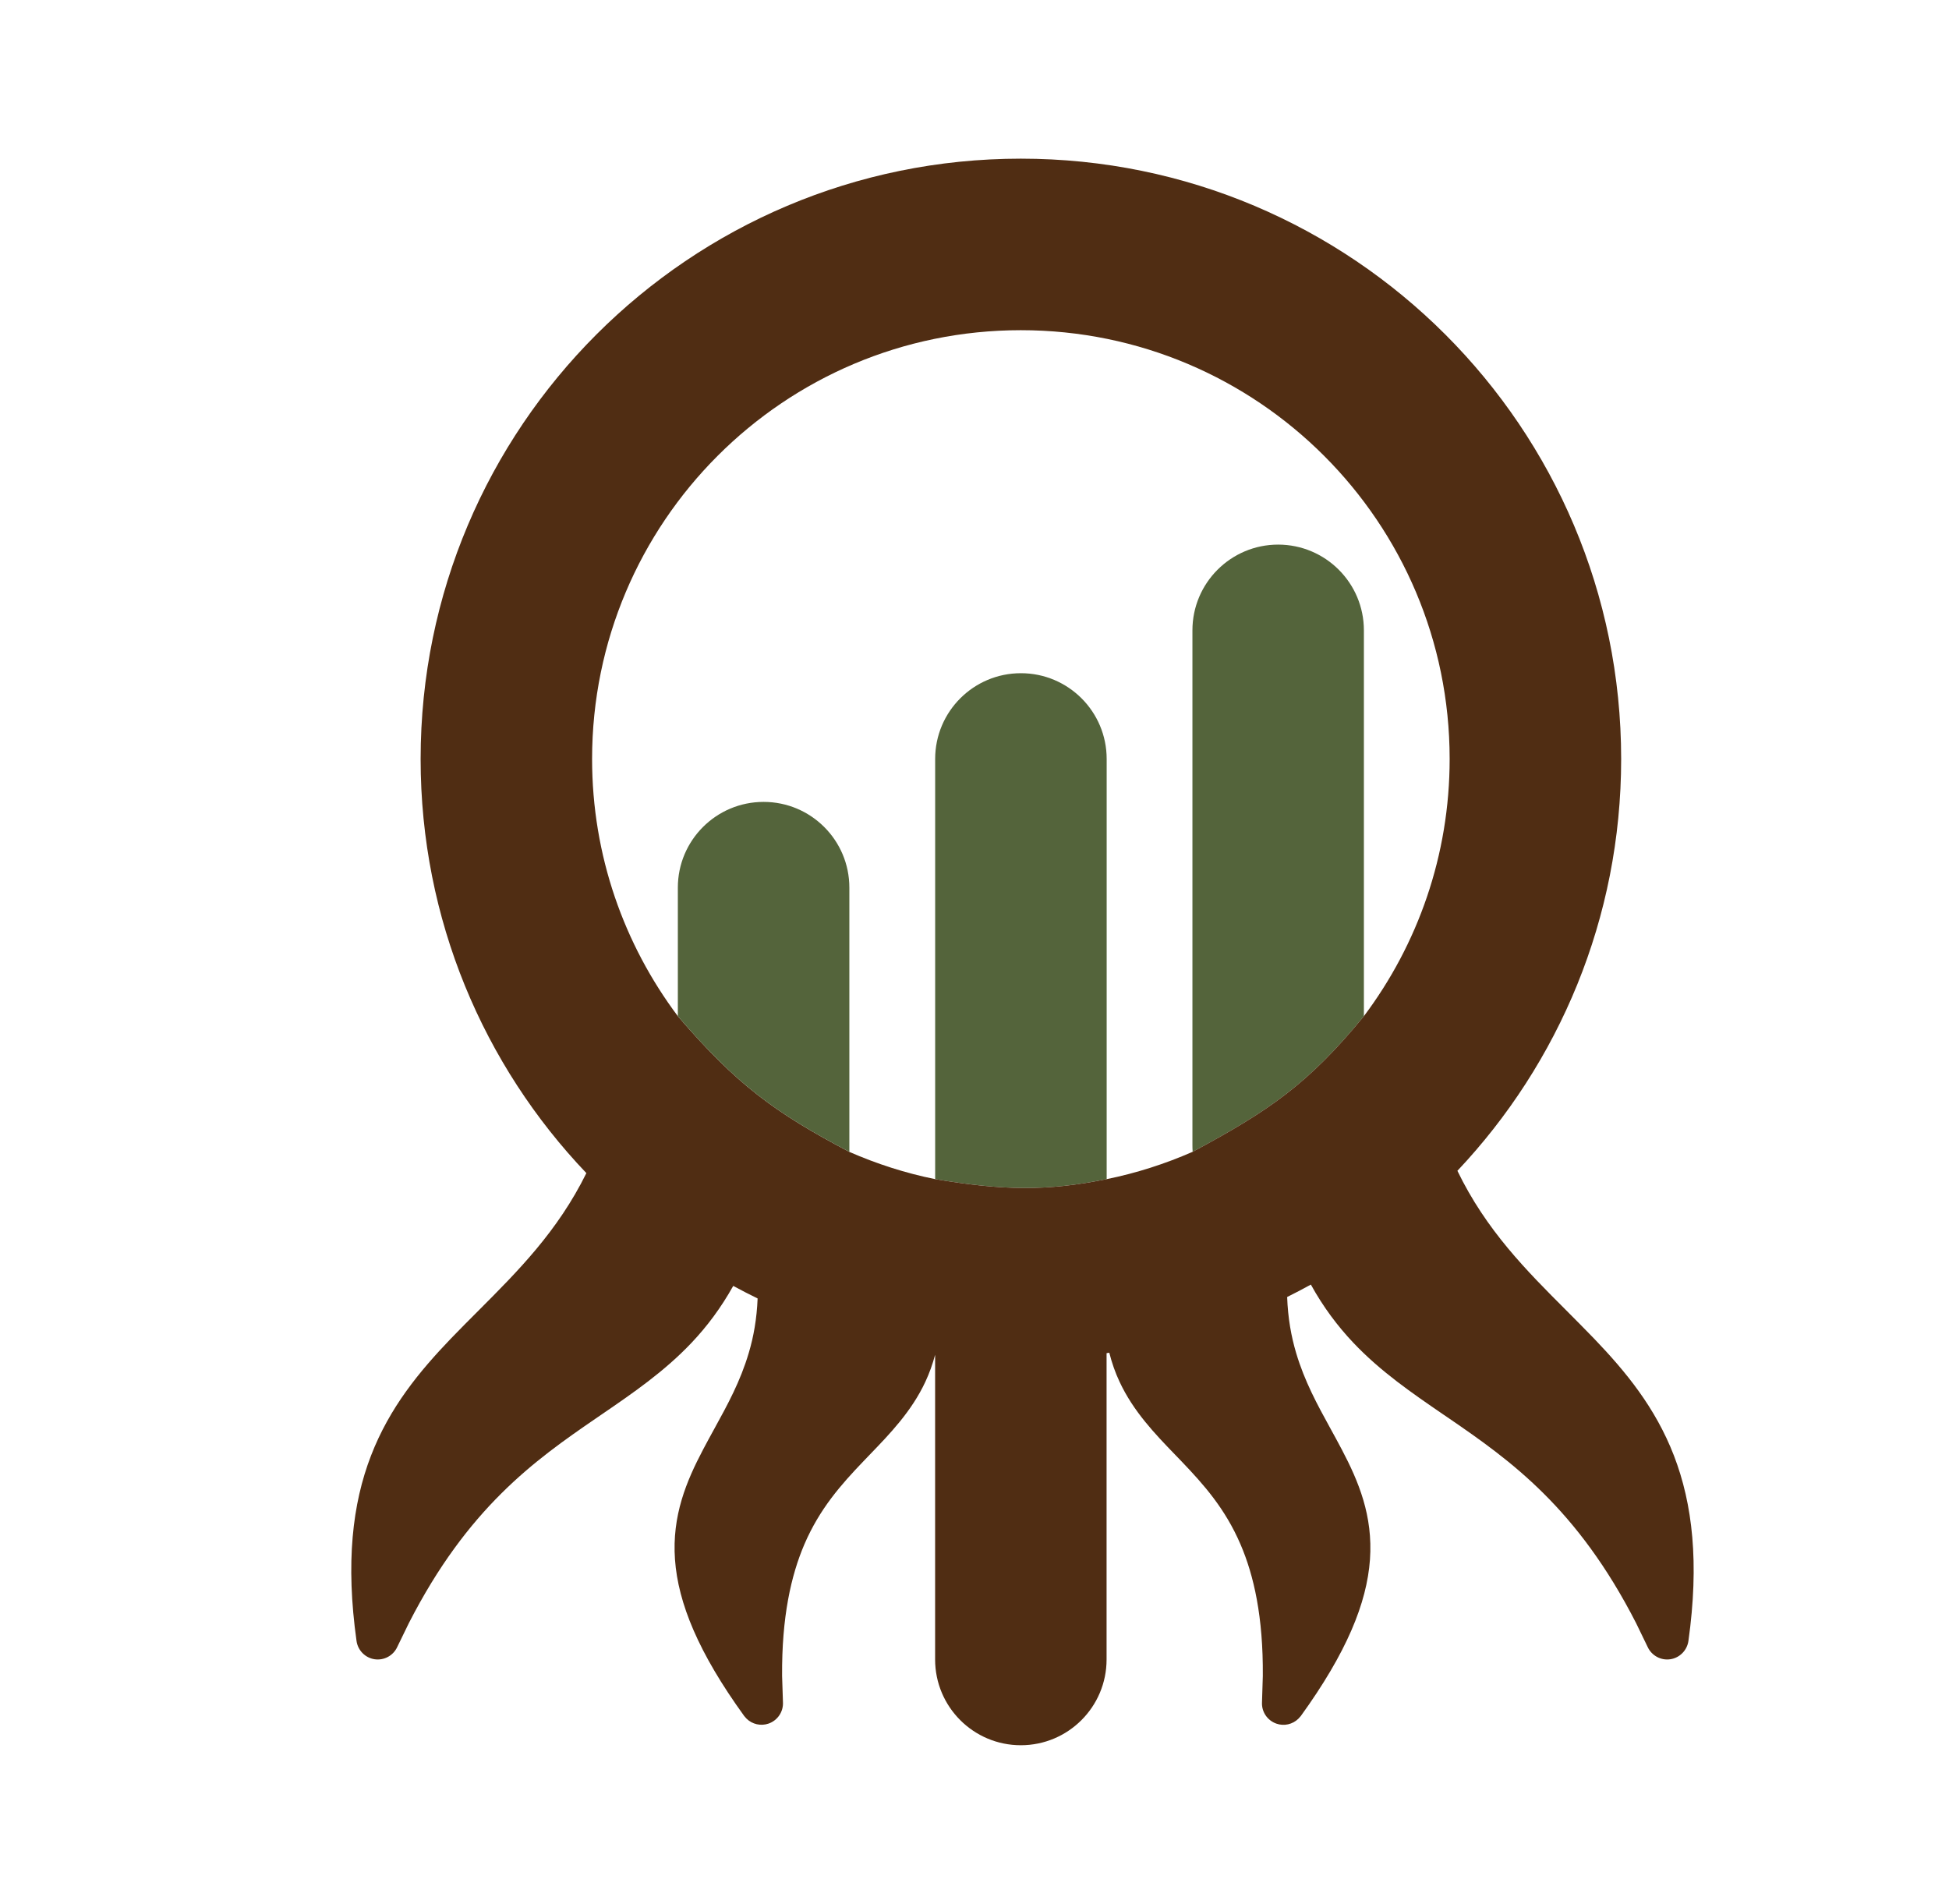
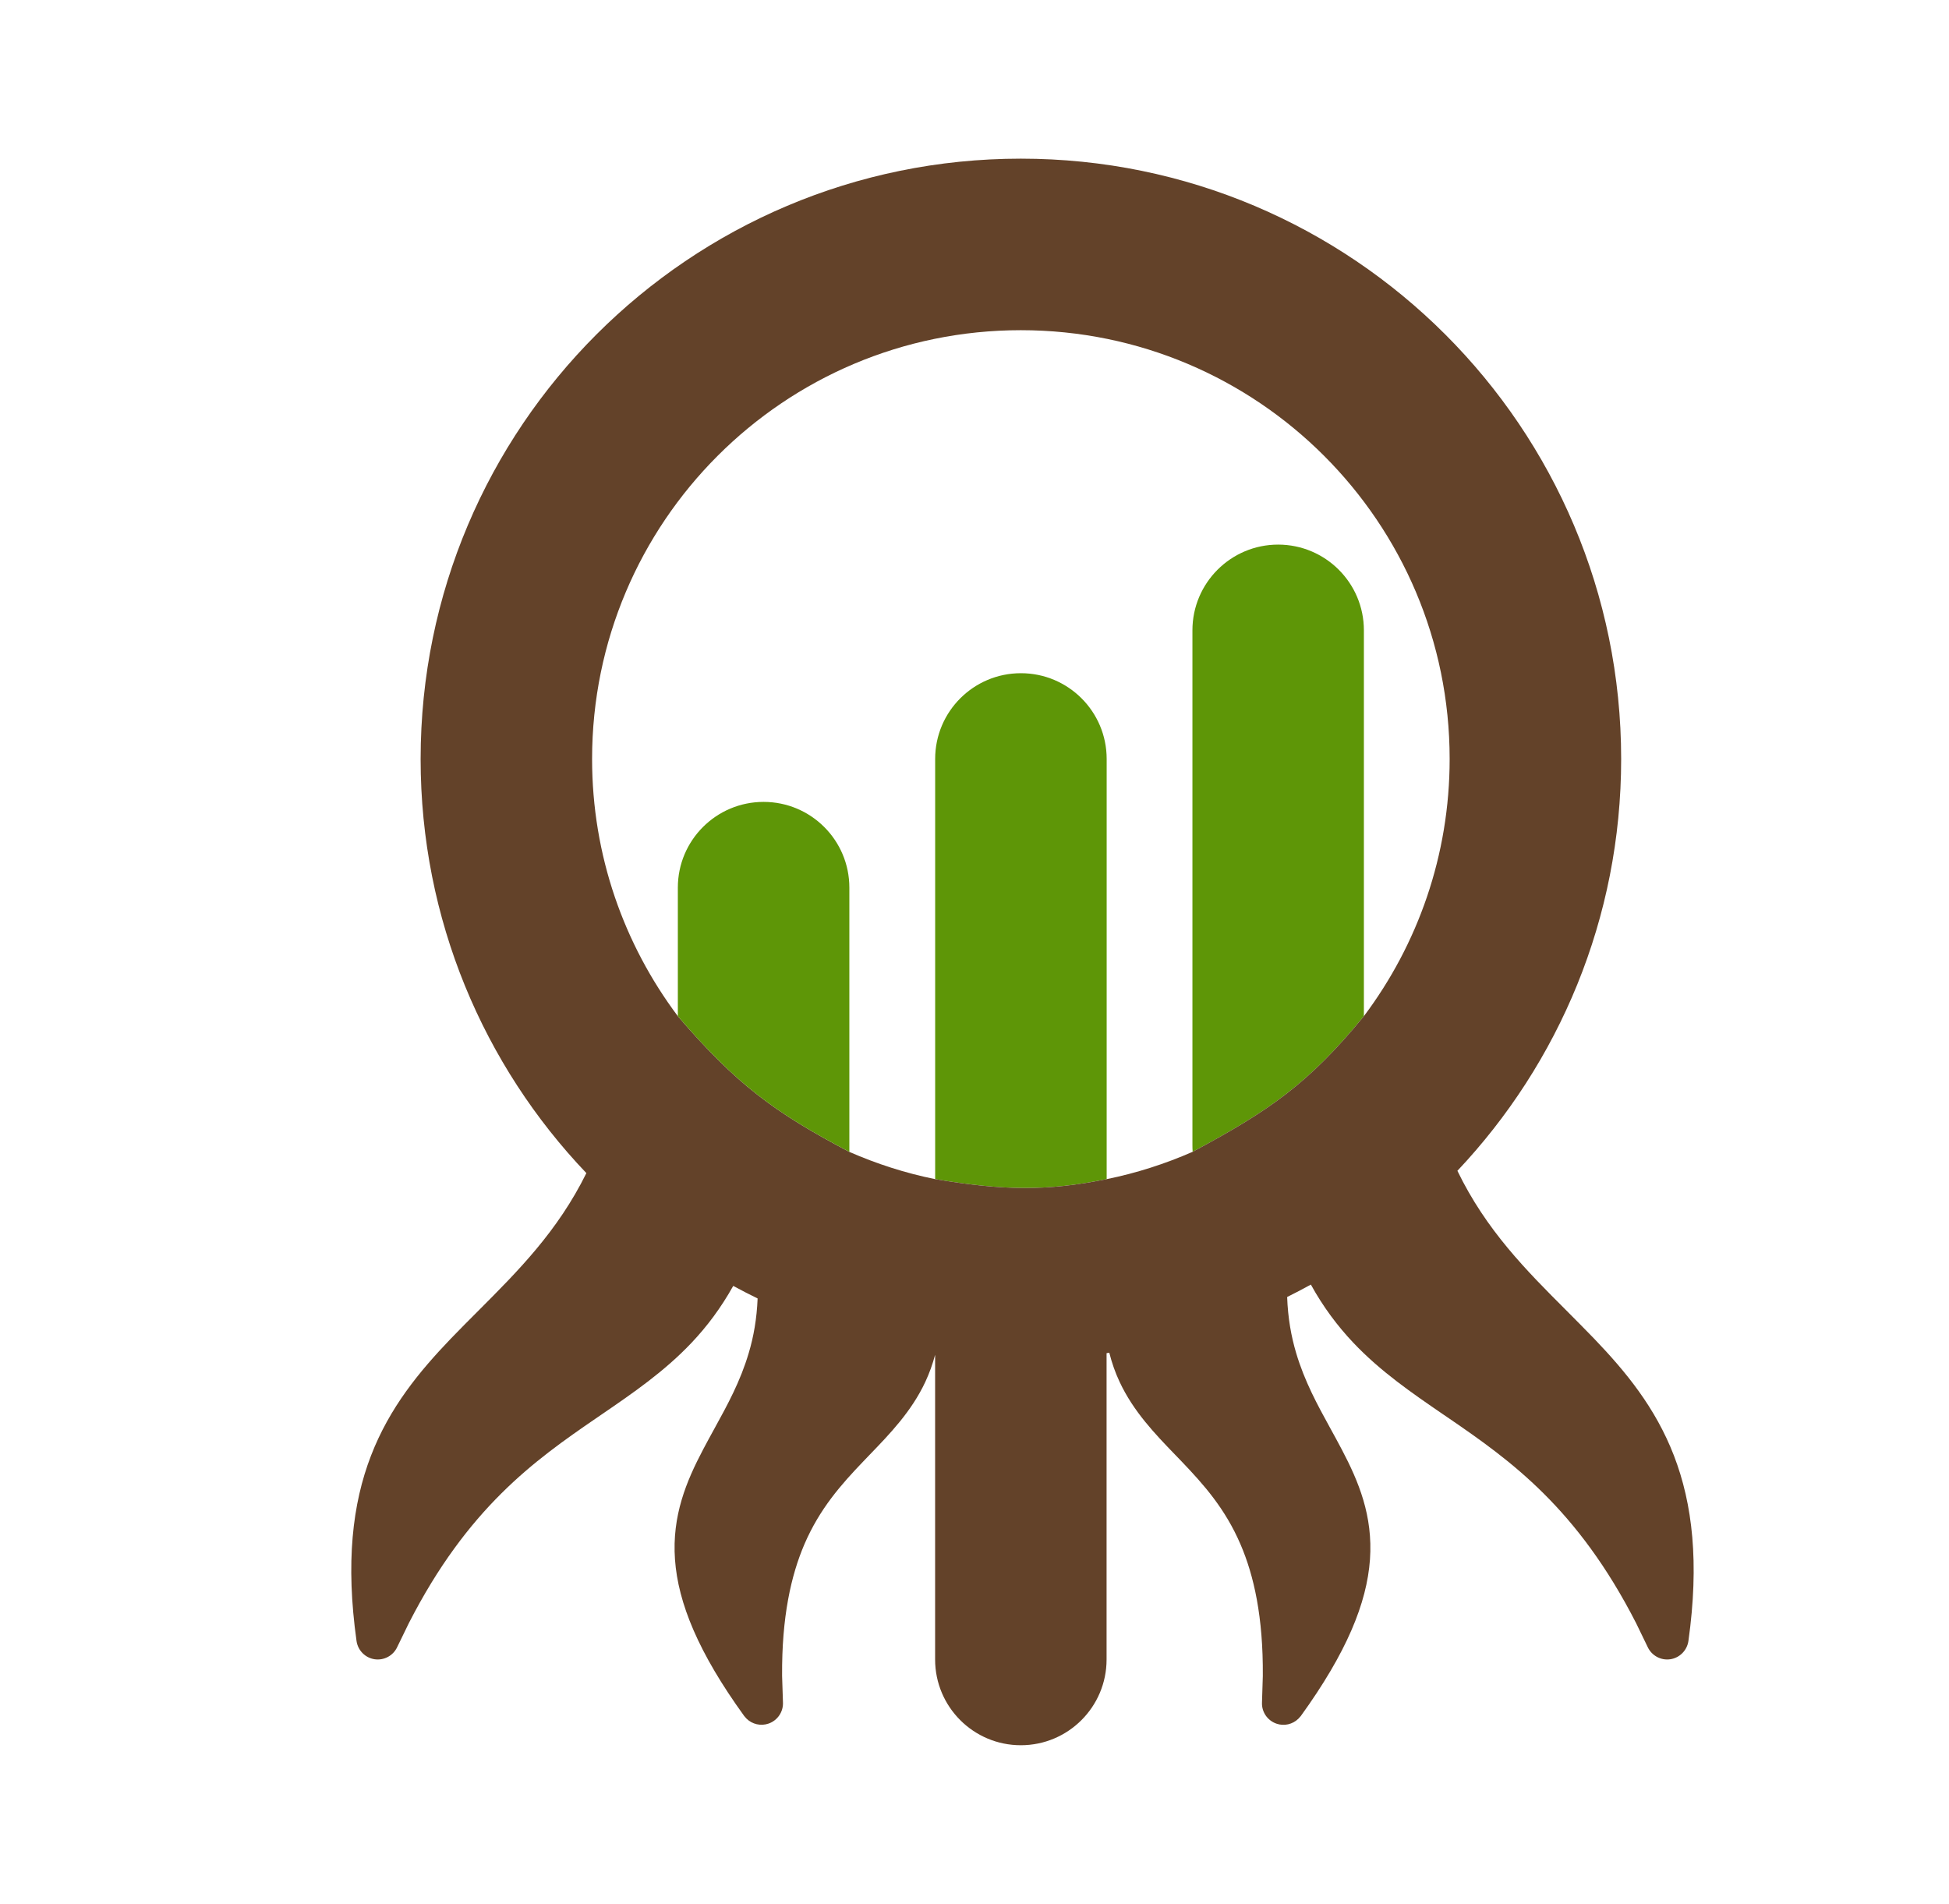
<svg xmlns="http://www.w3.org/2000/svg" width="43" height="42" viewBox="0 0 43 42" fill="none">
-   <path d="M20.632 16.743V26.012C22.126 26.262 23.083 26.283 24.416 26.012V16.743C24.416 15.698 23.569 14.851 22.524 14.851C21.479 14.851 20.632 15.698 20.632 16.743Z" fill="#54643B" />
-   <path d="M26.308 25.257C26.308 25.308 26.309 25.359 26.313 25.409C27.986 24.51 28.861 23.919 30.091 22.417V13.906C30.091 12.861 29.244 12.015 28.2 12.014C27.155 12.014 26.308 12.861 26.308 13.906V25.257Z" fill="#54643B" />
-   <path fill-rule="evenodd" clip-rule="evenodd" d="M35.767 16.743C35.767 9.429 29.836 3.5 22.522 3.5C15.209 3.5 9.28 9.429 9.28 16.743C9.28 20.285 10.671 23.503 12.937 25.879C12.303 27.163 11.431 28.036 10.557 28.912C10.353 29.116 10.149 29.32 9.948 29.529C9.254 30.253 8.597 31.046 8.186 32.11C7.773 33.178 7.625 34.477 7.866 36.2C7.895 36.407 8.057 36.572 8.264 36.603C8.471 36.634 8.675 36.525 8.763 36.335L9.02 35.807C10.318 33.269 11.788 32.221 13.147 31.29L13.274 31.203C13.962 30.732 14.655 30.258 15.259 29.62C15.599 29.261 15.906 28.852 16.177 28.367C16.354 28.464 16.534 28.555 16.715 28.644C16.697 29.094 16.626 29.489 16.52 29.844C16.334 30.473 16.054 30.984 15.762 31.515C15.679 31.666 15.595 31.819 15.512 31.977C15.146 32.672 14.823 33.434 14.892 34.404C14.961 35.364 15.409 36.459 16.418 37.854L16.469 37.912C16.596 38.038 16.785 38.082 16.958 38.022C17.156 37.952 17.285 37.761 17.274 37.551L17.255 36.971C17.246 35.67 17.452 34.756 17.747 34.067C18.086 33.28 18.558 32.749 19.05 32.235C19.096 32.187 19.143 32.138 19.19 32.089C19.633 31.63 20.112 31.135 20.417 30.48C20.504 30.293 20.575 30.097 20.631 29.887V36.608C20.631 37.653 21.478 38.5 22.522 38.5C23.567 38.5 24.414 37.653 24.414 36.608V29.851C24.424 29.849 24.435 29.848 24.445 29.846C24.455 29.844 24.465 29.842 24.474 29.841C24.531 30.068 24.606 30.281 24.7 30.481C25.005 31.136 25.483 31.632 25.926 32.091C25.974 32.14 26.021 32.188 26.067 32.237C26.559 32.751 27.031 33.282 27.369 34.069C27.665 34.757 27.871 35.671 27.861 36.972L27.843 37.553C27.832 37.763 27.961 37.953 28.159 38.023C28.331 38.084 28.52 38.039 28.647 37.914L28.699 37.856C29.708 36.46 30.156 35.366 30.225 34.405C30.294 33.435 29.97 32.674 29.605 31.979C29.522 31.821 29.438 31.668 29.355 31.517C29.063 30.985 28.783 30.475 28.596 29.846C28.488 29.482 28.414 29.076 28.398 28.612C28.575 28.524 28.749 28.433 28.921 28.338C29.196 28.836 29.511 29.254 29.857 29.62C30.461 30.258 31.155 30.732 31.842 31.203L31.97 31.29C33.329 32.221 34.799 33.269 36.097 35.807L36.353 36.335C36.442 36.525 36.645 36.634 36.852 36.603C37.059 36.572 37.221 36.407 37.251 36.2C37.492 34.477 37.343 33.178 36.931 32.11C36.52 31.046 35.863 30.253 35.169 29.529C34.967 29.32 34.763 29.115 34.559 28.91C33.673 28.024 32.79 27.14 32.154 25.828C34.392 23.457 35.767 20.261 35.767 16.743ZM13.063 16.743C13.063 11.519 17.299 7.284 22.522 7.284C27.747 7.284 31.983 11.519 31.983 16.743C31.983 18.872 31.278 20.836 30.091 22.417C28.861 23.919 27.986 24.51 26.313 25.409C25.71 25.673 25.076 25.878 24.416 26.012C23.083 26.283 22.126 26.262 20.632 26.012C19.973 25.879 19.34 25.674 18.739 25.411C17.09 24.54 16.254 23.928 14.955 22.417C13.768 20.836 13.063 18.872 13.063 16.743Z" fill="#502D13" />
-   <path d="M14.955 19.581V22.417C16.254 23.928 17.09 24.54 18.739 25.411V19.581C18.739 18.537 17.892 17.69 16.847 17.69C15.802 17.69 14.955 18.537 14.955 19.581Z" fill="#54643B" />
+   <path d="M20.632 16.743V26.012C22.126 26.262 23.083 26.283 24.416 26.012V16.743C24.416 15.698 23.569 14.851 22.524 14.851C21.479 14.851 20.632 15.698 20.632 16.743Z" fill="#5E9607" />
+   <path d="M26.308 25.257C26.308 25.308 26.309 25.359 26.313 25.409C27.986 24.51 28.861 23.919 30.091 22.417V13.906C30.091 12.861 29.244 12.015 28.2 12.014C27.155 12.014 26.308 12.861 26.308 13.906V25.257Z" fill="#5E9607" />
+   <path fill-rule="evenodd" clip-rule="evenodd" d="M35.767 16.743C35.767 9.429 29.836 3.5 22.522 3.5C15.209 3.5 9.28 9.429 9.28 16.743C9.28 20.285 10.671 23.503 12.937 25.879C12.303 27.163 11.431 28.036 10.557 28.912C10.353 29.116 10.149 29.32 9.948 29.529C9.254 30.253 8.597 31.046 8.186 32.11C7.773 33.178 7.625 34.477 7.866 36.2C7.895 36.407 8.057 36.572 8.264 36.603C8.471 36.634 8.675 36.525 8.763 36.335L9.02 35.807C10.318 33.269 11.788 32.221 13.147 31.29L13.274 31.203C13.962 30.732 14.655 30.258 15.259 29.62C15.599 29.261 15.906 28.852 16.177 28.367C16.354 28.464 16.534 28.555 16.715 28.644C16.697 29.094 16.626 29.489 16.52 29.844C16.334 30.473 16.054 30.984 15.762 31.515C15.679 31.666 15.595 31.819 15.512 31.977C15.146 32.672 14.823 33.434 14.892 34.404C14.961 35.364 15.409 36.459 16.418 37.854L16.469 37.912C16.596 38.038 16.785 38.082 16.958 38.022C17.156 37.952 17.285 37.761 17.274 37.551L17.255 36.971C17.246 35.67 17.452 34.756 17.747 34.067C18.086 33.28 18.558 32.749 19.05 32.235C19.096 32.187 19.143 32.138 19.19 32.089C19.633 31.63 20.112 31.135 20.417 30.48C20.504 30.293 20.575 30.097 20.631 29.887V36.608C20.631 37.653 21.478 38.5 22.522 38.5C23.567 38.5 24.414 37.653 24.414 36.608V29.851C24.424 29.849 24.435 29.848 24.445 29.846C24.455 29.844 24.465 29.842 24.474 29.841C24.531 30.068 24.606 30.281 24.7 30.481C25.005 31.136 25.483 31.632 25.926 32.091C25.974 32.14 26.021 32.188 26.067 32.237C26.559 32.751 27.031 33.282 27.369 34.069C27.665 34.757 27.871 35.671 27.861 36.972L27.843 37.553C27.832 37.763 27.961 37.953 28.159 38.023C28.331 38.084 28.52 38.039 28.647 37.914L28.699 37.856C29.708 36.46 30.156 35.366 30.225 34.405C30.294 33.435 29.97 32.674 29.605 31.979C29.522 31.821 29.438 31.668 29.355 31.517C29.063 30.985 28.783 30.475 28.596 29.846C28.488 29.482 28.414 29.076 28.398 28.612C28.575 28.524 28.749 28.433 28.921 28.338C29.196 28.836 29.511 29.254 29.857 29.62C30.461 30.258 31.155 30.732 31.842 31.203L31.97 31.29C33.329 32.221 34.799 33.269 36.097 35.807L36.353 36.335C36.442 36.525 36.645 36.634 36.852 36.603C37.059 36.572 37.221 36.407 37.251 36.2C37.492 34.477 37.343 33.178 36.931 32.11C36.52 31.046 35.863 30.253 35.169 29.529C34.967 29.32 34.763 29.115 34.559 28.91C33.673 28.024 32.79 27.14 32.154 25.828C34.392 23.457 35.767 20.261 35.767 16.743ZM13.063 16.743C13.063 11.519 17.299 7.284 22.522 7.284C27.747 7.284 31.983 11.519 31.983 16.743C31.983 18.872 31.278 20.836 30.091 22.417C28.861 23.919 27.986 24.51 26.313 25.409C25.71 25.673 25.076 25.878 24.416 26.012C23.083 26.283 22.126 26.262 20.632 26.012C19.973 25.879 19.34 25.674 18.739 25.411C17.09 24.54 16.254 23.928 14.955 22.417C13.768 20.836 13.063 18.872 13.063 16.743Z" fill="#634229" />
+   <path d="M14.955 19.581V22.417C16.254 23.928 17.09 24.54 18.739 25.411V19.581C18.739 18.537 17.892 17.69 16.847 17.69C15.802 17.69 14.955 18.537 14.955 19.581Z" fill="#5E9607" />
</svg>
